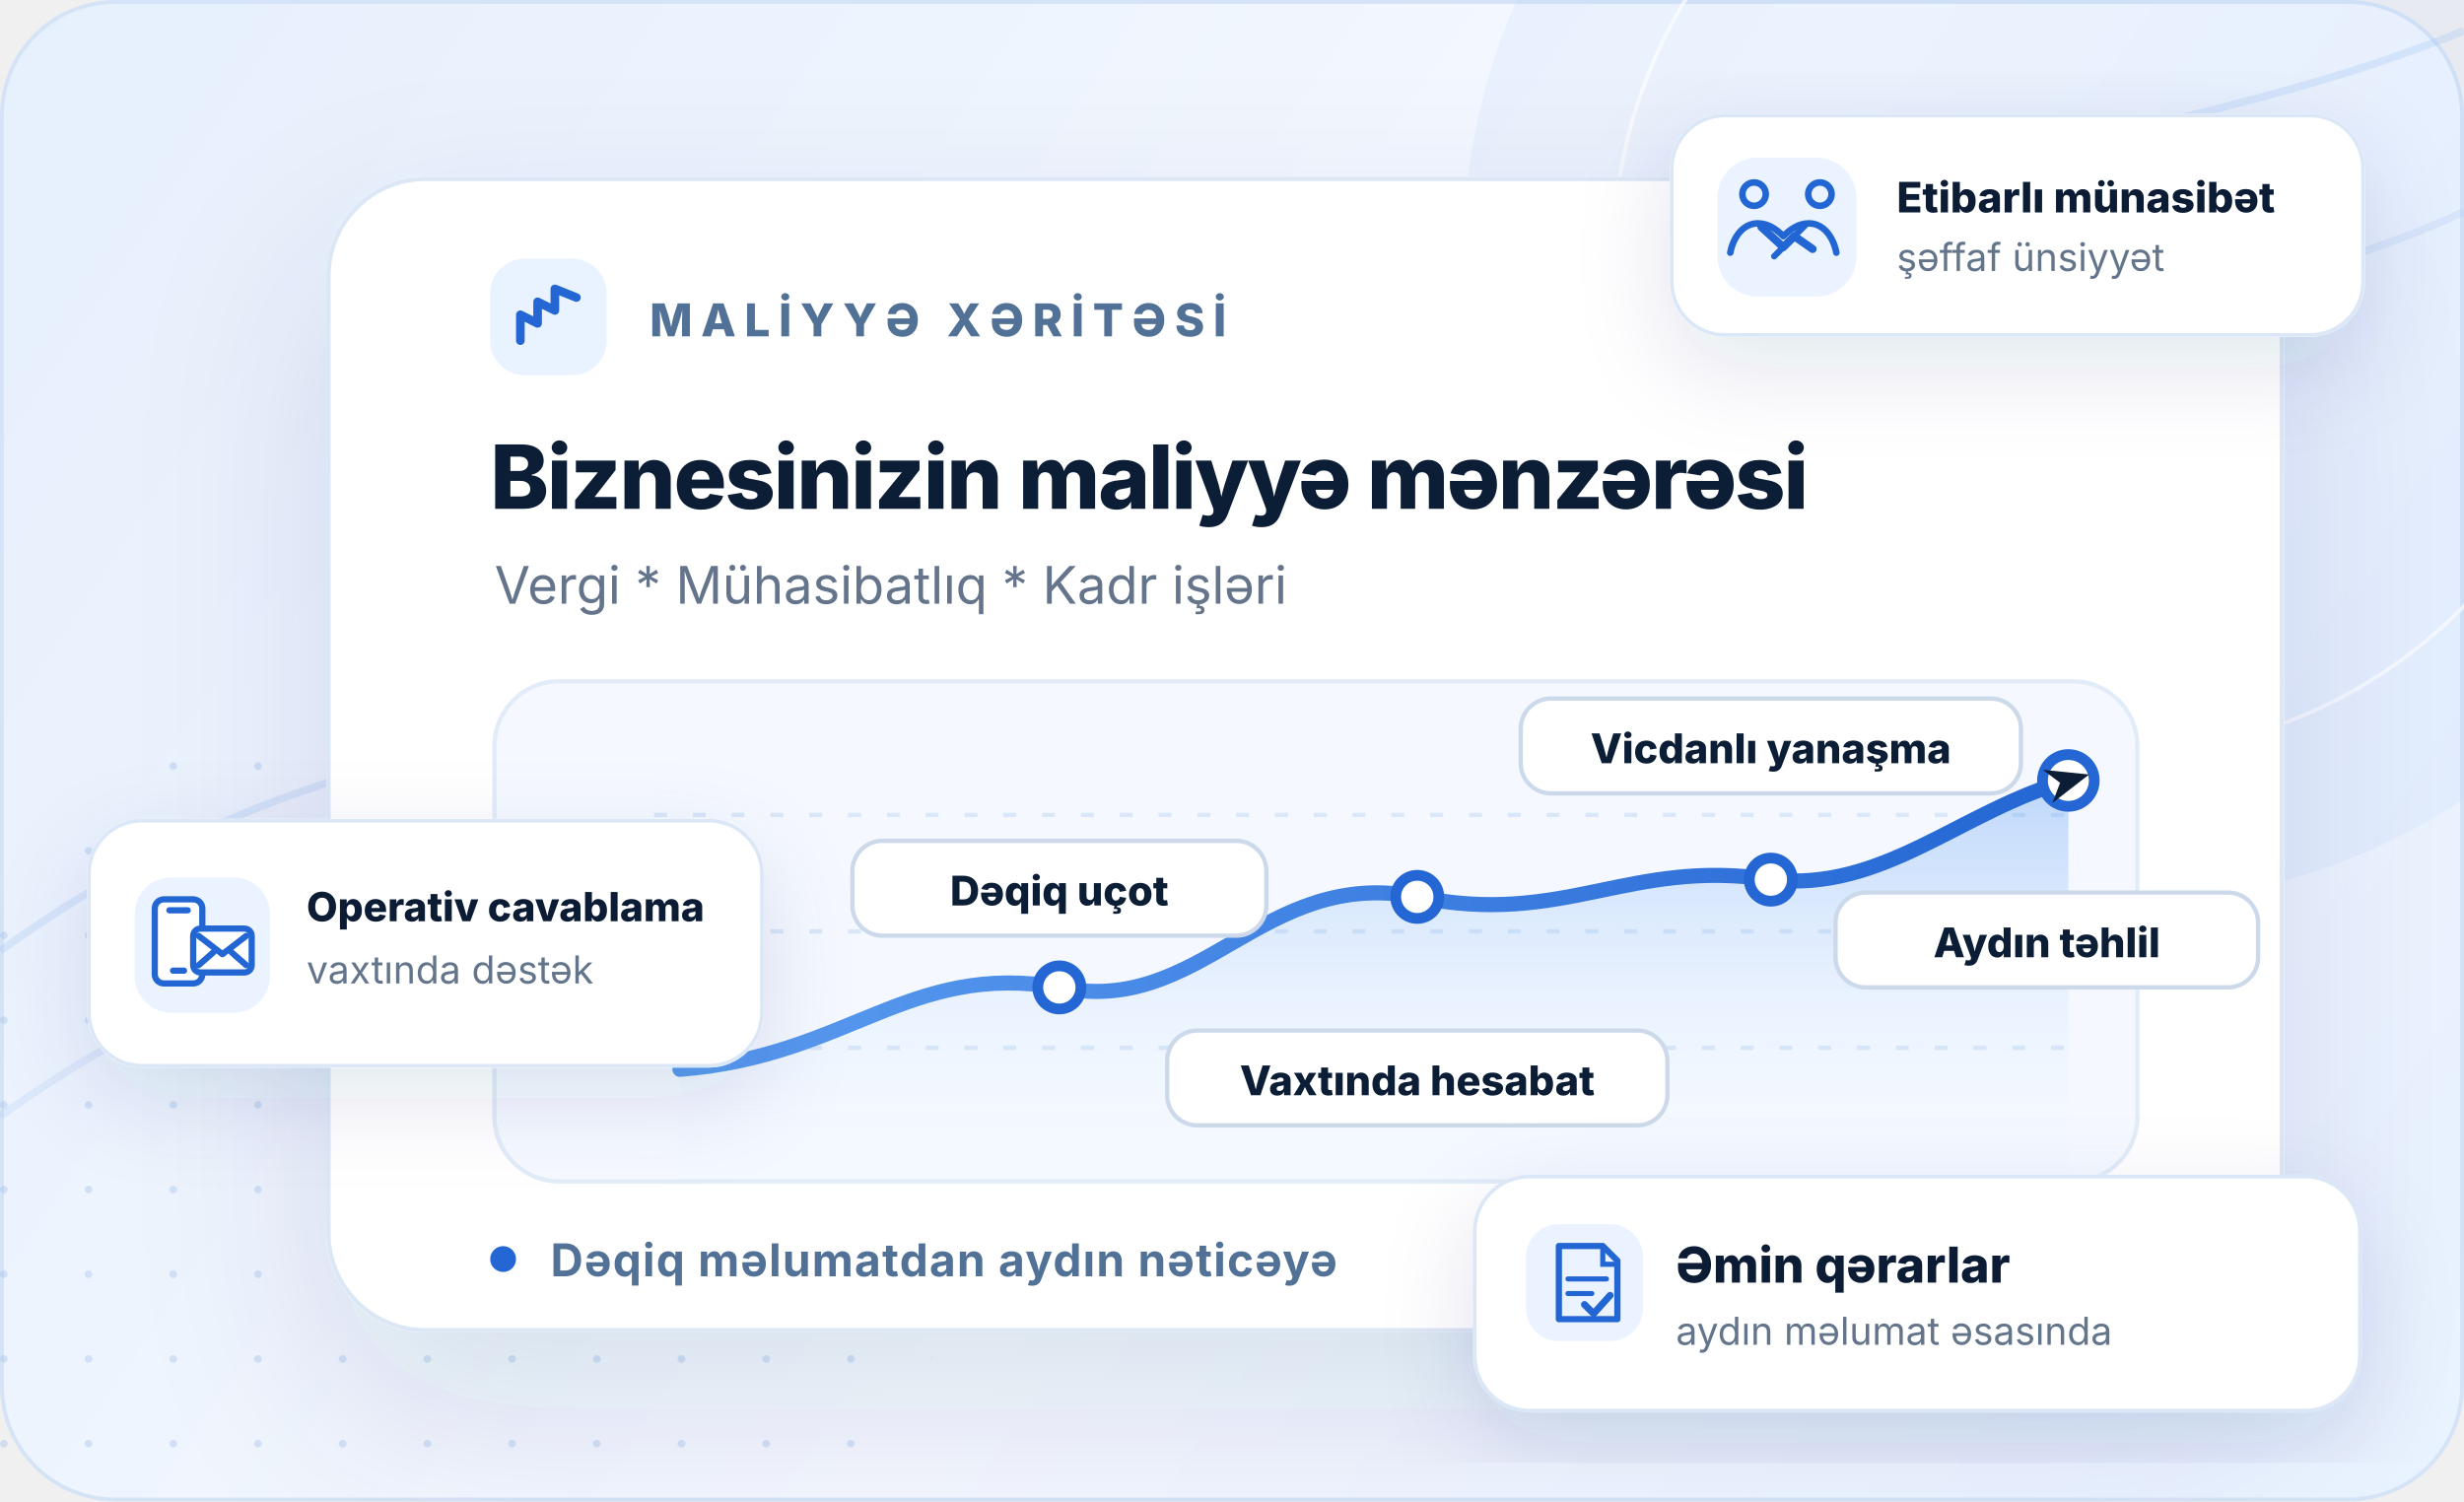
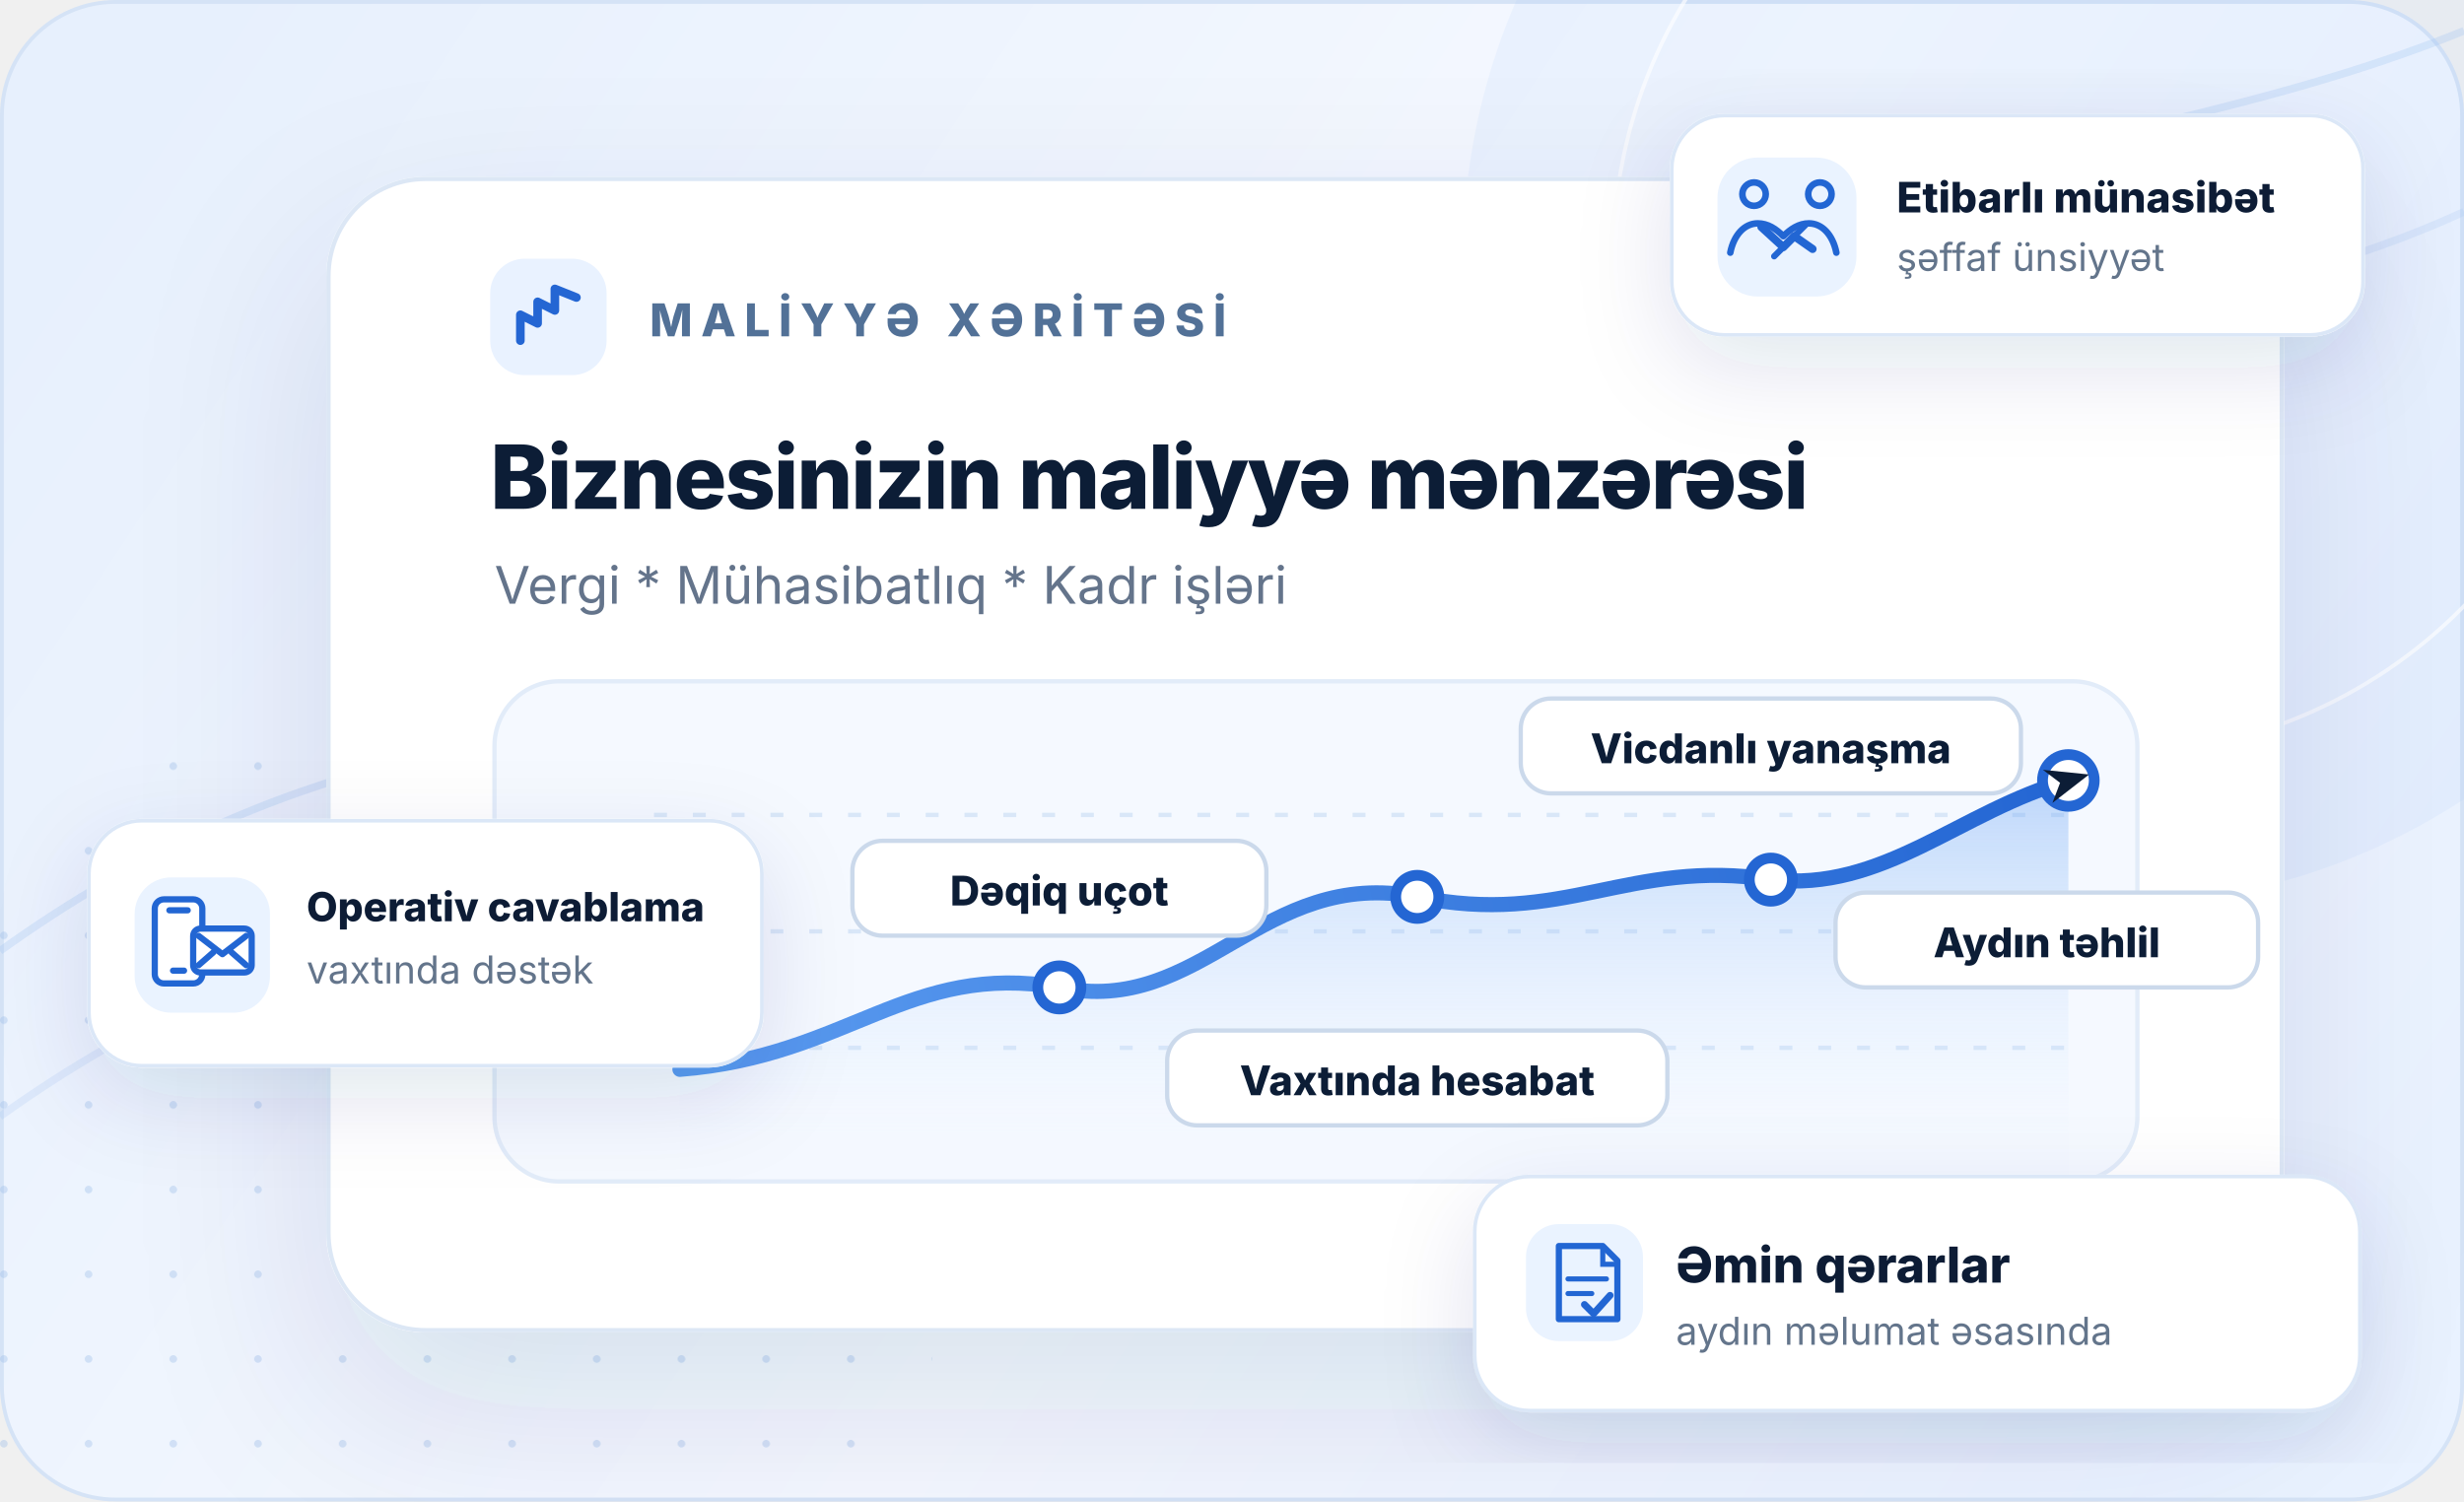
<svg xmlns="http://www.w3.org/2000/svg" width="640" height="390" viewBox="0 0 640 390" fill="none" role="img" aria-labelledby="title desc" font-family="Inter, Segoe UI, Arial, sans-serif">
  <defs>
    <linearGradient id="background" x1="42" y1="18" x2="585" y2="379" gradientUnits="userSpaceOnUse">
      <stop stop-color="#E7F0FD" />
      <stop offset=".55" stop-color="#F6F9FF" />
      <stop offset="1" stop-color="#E9F2FF" />
    </linearGradient>
    <linearGradient id="chart-fill" x1="346" y1="202" x2="346" y2="284" gradientUnits="userSpaceOnUse">
      <stop stop-color="#6EA7F4" stop-opacity=".42" />
      <stop offset="1" stop-color="#DCEBFF" stop-opacity=".03" />
    </linearGradient>
    <linearGradient id="chart-line" x1="197" y1="271" x2="515" y2="202" gradientUnits="userSpaceOnUse">
      <stop stop-color="#5A9BF0" />
      <stop offset="1" stop-color="#2466D3" />
    </linearGradient>
    <filter id="card-shadow" x="58" y="20" width="555" height="372" filterUnits="userSpaceOnUse">
      <feDropShadow dx="0" dy="18" stdDeviation="22" flood-color="#113765" flood-opacity=".12" />
    </filter>
    <filter id="chip-shadow" x="0" y="10" width="640" height="370" filterUnits="userSpaceOnUse">
      <feDropShadow dx="0" dy="8" stdDeviation="12" flood-color="#17416E" flood-opacity=".12" />
    </filter>
    <pattern id="dots" width="22" height="22" patternUnits="userSpaceOnUse">
      <circle cx="1" cy="1" r="1" fill="#99BBE8" fill-opacity=".35" />
    </pattern>
    <clipPath id="chart-clip">
      <rect x="151" y="179" width="381" height="116" rx="15" />
    </clipPath>
    <style>
      @media (prefers-reduced-motion: no-preference) {
        #finance-map-line { stroke-dasharray:100; stroke-dashoffset:100; animation:finance-draw 7.29s linear 1 forwards; }
        #finance-map-chart-area { opacity:0; animation:finance-area 8.1s linear 1 forwards; }
        .finance-point-one { opacity:0; animation:finance-step-one 8.1s linear 1 forwards; }
        .finance-point-two { opacity:0; animation:finance-step-two 8.1s linear 1 forwards; }
        .finance-point-three { opacity:0; animation:finance-step-three 8.1s linear 1 forwards; }
        .finance-point-four { opacity:0; animation:finance-step-four 8.1s linear 1 forwards; }
        .finance-step-one { opacity:0; animation:finance-step-one 8.1s linear 1 forwards; }
        .finance-step-two { opacity:0; animation:finance-step-two 8.1s linear 1 forwards; }
        .finance-step-three { opacity:0; animation:finance-step-three 8.1s linear 1 forwards; }
        .finance-step-four { opacity:0; animation:finance-step-four 8.1s linear 1 forwards; }
        #finance-map-arrowhead { opacity:0; animation:finance-arrow 8.1s linear 1 forwards; }
        #finance-map-tax { opacity:0; animation:finance-edge-one 8.505s ease-out 1 forwards; }
        #finance-map-accounting { opacity:0; animation:finance-edge-two 8.505s ease-out 1 forwards; }
        #finance-map-decision { opacity:0; animation:finance-edge-three 8.505s ease-out 1 forwards; }
      }
      @media (prefers-reduced-motion: reduce) {
        #finance-map-line { stroke-dasharray:none; stroke-dashoffset:0; }
        #finance-map-chart-area,#finance-map-tax,#finance-map-accounting,#finance-map-decision { opacity:1; }
        .finance-point-one,.finance-point-two,.finance-point-three,.finance-point-four,.finance-step-one,.finance-step-two,.finance-step-three,.finance-step-four,#finance-map-arrowhead { opacity:1; }
      }
      @keyframes finance-draw { 0%{stroke-dashoffset:100;opacity:0} 7%{opacity:1} 58%,100%{stroke-dashoffset:0;opacity:1} }
      @keyframes finance-area { 0%,7%{opacity:0} 58%,100%{opacity:1} }
      @keyframes finance-step-one { 0%,16%{opacity:0} 19%,100%{opacity:1} }
      @keyframes finance-step-two { 0%,29%{opacity:0} 33%,100%{opacity:1} }
      @keyframes finance-step-three { 0%,43%{opacity:0} 47%,100%{opacity:1} }
      @keyframes finance-step-four { 0%,56%{opacity:0} 60%,100%{opacity:1} }
      @keyframes finance-arrow { 0%,57%{opacity:0} 59%,100%{opacity:1} }
      @keyframes finance-edge-one { 0%,61%{opacity:0;transform:translateY(5px)} 65%,100%{opacity:1;transform:translateY(0)} }
      @keyframes finance-edge-two { 0%,68%{opacity:0;transform:translateY(5px)} 72%,100%{opacity:1;transform:translateY(0)} }
      @keyframes finance-edge-three { 0%,75%{opacity:0;transform:translateY(5px)} 79%,100%{opacity:1;transform:translateY(0)} }
    </style>
  </defs>
  <rect x=".5" y=".5" width="639" height="389" rx="29.5" fill="url(#background)" stroke="#D5E3F6" />
  <path d="M0 247C148 141 241 234 378 115C472 34 551 44 640 8" stroke="#9DC2F1" stroke-opacity=".28" stroke-width="2" />
  <path d="M0 290C148 184 249 284 386 161C480 77 562 91 640 55" stroke="#9DC2F1" stroke-opacity=".2" stroke-width="2" />
  <circle cx="548" cy="67" r="168" fill="#9AC1F5" fill-opacity=".11" />
  <circle cx="548" cy="67" r="129" stroke="#FFFFFF" stroke-opacity=".64" />
  <circle cx="95" cy="337" r="148" fill="url(#dots)" />
  <g transform="translate(339 196) scale(1.12) translate(-339 -196)">
    <g id="finance-map-main">
      <rect x="112" y="62" width="454" height="268" rx="23" fill="#FFFFFF" filter="url(#card-shadow)" />
      <rect x="112.5" y="62.5" width="453" height="267" rx="22.5" stroke="#DCE7F5" />
      <rect x="150" y="81" width="27" height="27" rx="8" fill="#E9F2FF" />
      <path d="M157 100V94L161 96V91L165 93V88L170 90" stroke="#2466D3" stroke-width="2" stroke-linecap="round" stroke-linejoin="round" />
      <text x="187" y="99" fill="#527197" font-size="10.5" font-weight="800" letter-spacing="2">MALİYYƏ XƏRİTƏSİ</text>
      <text x="150" y="139" fill="#0C1D36" font-size="20.5" font-weight="800" letter-spacing="-.45">Biznesinizin maliyyə mənzərəsi</text>
      <text x="151" y="161" fill="#64748B" font-size="12">Vergi * Mühasibatlıq * Kadr işləri</text>
      <rect x="151" y="179" width="381" height="116" rx="15" fill="#F5F9FF" stroke="#E2ECF9" />
      <g id="finance-map-grid" clip-path="url(#chart-clip)" stroke="#D9E7F8" stroke-dasharray="3 6">
        <path d="M188 210H517M188 237H517M188 264H517" />
      </g>
      <g id="finance-map-chart" clip-path="url(#chart-clip)">
        <path id="finance-map-chart-area" d="M194 269C233 266 247 244 282 250C315 257 329 222 365 229C399 236 414 220 447 225C473 228 491 209 516 202V296H194Z" fill="url(#chart-fill)" />
        <path id="finance-map-line" pathLength="100" d="M194 269C233 266 247 244 282 250C315 257 329 222 365 229C399 236 414 220 447 225C473 228 491 209 516 202" stroke="url(#chart-line)" stroke-width="3.5" stroke-linecap="round" />
        <g id="finance-map-points" fill="#FFFFFF" stroke="#2466D3" stroke-width="2.5">
          <circle class="finance-point-one" cx="282" cy="250" r="5" />
          <circle class="finance-point-two" cx="365" cy="229" r="5" />
          <circle class="finance-point-three" cx="447" cy="225" r="5" />
          <circle class="finance-point-four" cx="516" cy="202" r="6" />
        </g>
      </g>
      <g id="finance-map-arrowhead" transform="translate(516 202) rotate(-16)">
        <path d="M-5 -4L5 0L-5 4L-2 0Z" fill="#0C1D36" />
      </g>
      <g id="finance-map-step-labels" fill="#0C1D36" font-size="9.5" font-weight="800" text-anchor="middle">
        <g class="finance-step-one">
          <rect x="234" y="216" width="96" height="22" rx="7" fill="#FFFFFF" stroke="#CBD9EB" />
          <text x="282" y="231">Dəqiq uçot</text>
        </g>
        <g class="finance-step-two">
          <rect x="307" y="260" width="116" height="22" rx="7" fill="#FFFFFF" stroke="#CBD9EB" />
          <text x="365" y="275">Vaxtında hesabat</text>
        </g>
        <g class="finance-step-three">
          <rect x="389" y="183" width="116" height="22" rx="7" fill="#FFFFFF" stroke="#CBD9EB" />
          <text x="447" y="198">Vicdanlı yanaşma</text>
        </g>
        <g class="finance-step-four">
          <rect x="462" y="228" width="98" height="22" rx="7" fill="#FFFFFF" stroke="#CBD9EB" />
          <text x="511" y="243">Aydın təhlil</text>
        </g>
      </g>
-       <circle cx="153" cy="313" r="3" fill="#2466D3" />
-       <text x="164" y="317" fill="#527197" font-size="10.5" font-weight="700" letter-spacing=".3">Dəqiq məlumatdan aydın nəticəyə</text>
    </g>
  </g>
  <g id="finance-map-tax" filter="url(#chip-shadow)">
    <g transform="translate(524 58.5) scale(.95) translate(-524 -58.5)">
      <rect x="429" y="28" width="190" height="61" rx="15" fill="#FFFFFF" />
      <rect x="429.5" y="28.5" width="189" height="60" rx="14.5" stroke="#DBE7F7" />
      <rect x="442" y="40" width="38" height="38" rx="11" fill="#EAF3FF" />
      <g id="finance-icon-handshake" stroke-linecap="round" stroke-linejoin="round">
        <circle cx="452" cy="50" r="3.2" stroke="#2466D3" stroke-width="1.8" />
        <circle cx="470" cy="50" r="3.2" stroke="#2466D3" stroke-width="1.8" />
        <path d="M445.5 66C446.5 61 449.5 58 453 58C455.8 58 458 59.5 460 61.5C462 59.5 464.3 58 467 58C470.5 58 473.5 61 474.5 66" stroke="#2466D3" stroke-width="1.8" />
        <path d="M454 59L460 64.5L463 61.5L468 65" stroke="#2466D3" stroke-width="2.2" />
        <path d="M460 64.5L457.5 67M463 61.5L466 58.5" stroke="#2466D3" stroke-width="1.7" />
      </g>
      <text x="491" y="55" fill="#0C1D36" font-size="11.5" font-weight="800">Etibarlı münasibət</text>
      <text x="491" y="71" fill="#64748B" font-size="10.5">şəffaf ünsiyyət</text>
    </g>
  </g>
  <g id="finance-map-accounting" filter="url(#chip-shadow)">
    <g transform="translate(110.5 245) scale(.95) translate(-110.5 -245)">
      <rect x="18" y="211" width="185" height="68" rx="15" fill="#FFFFFF" />
      <rect x="18.5" y="211.5" width="184" height="67" rx="14.5" stroke="#DBE7F7" />
      <rect x="31" y="227" width="37" height="37" rx="10" fill="#EAF3FF" />
      <g id="finance-icon-phone-mail" stroke="#2466D3" stroke-width="1.7" stroke-linecap="round" stroke-linejoin="round">
        <rect x="36.5" y="233" width="13" height="23" rx="2.5" fill="#FFFFFF" />
        <path d="M40.5 236H45.5M41.5 252.5H44.5" />
        <rect x="47" y="241" width="16" height="12" rx="2" fill="#FFFFFF" />
        <path d="M48.5 243L55 248L61.5 243M48.5 251L52.5 247.5M61.5 251L57.5 247.5" />
      </g>
      <text x="78" y="239" fill="#0C1D36" font-size="11" font-weight="800">Operativ cavablama</text>
      <text x="78" y="256" fill="#64748B" font-size="10.5">vaxtında dəstək</text>
    </g>
  </g>
  <g id="finance-map-decision" filter="url(#chip-shadow)">
    <g transform="translate(498 336) scale(.95) translate(-498 -336)">
      <rect x="377" y="304" width="242" height="64" rx="15" fill="#FFFFFF" stroke="#DBE7F7" />
      <rect x="391" y="317" width="32" height="32" rx="9" fill="#EAF3FF" />
      <path d="M400 323H412L416 327V343H400Z" stroke="#2466D3" stroke-width="1.7" stroke-linejoin="round" />
      <path d="M412 323.5V328H416M402.5 332H413M402.5 336H409" stroke="#2466D3" stroke-width="1.4" stroke-linecap="round" />
      <path d="M407 339L409.5 341.5L414 336.5" stroke="#2466D3" stroke-width="1.9" stroke-linecap="round" stroke-linejoin="round" />
      <text x="432" y="333" fill="#0C1D36" font-size="13.5" font-weight="800">Əmin qərarlar</text>
      <text x="432" y="350" fill="#64748B" font-size="10.5">aydın məlumat əsasında</text>
    </g>
  </g>
</svg>
